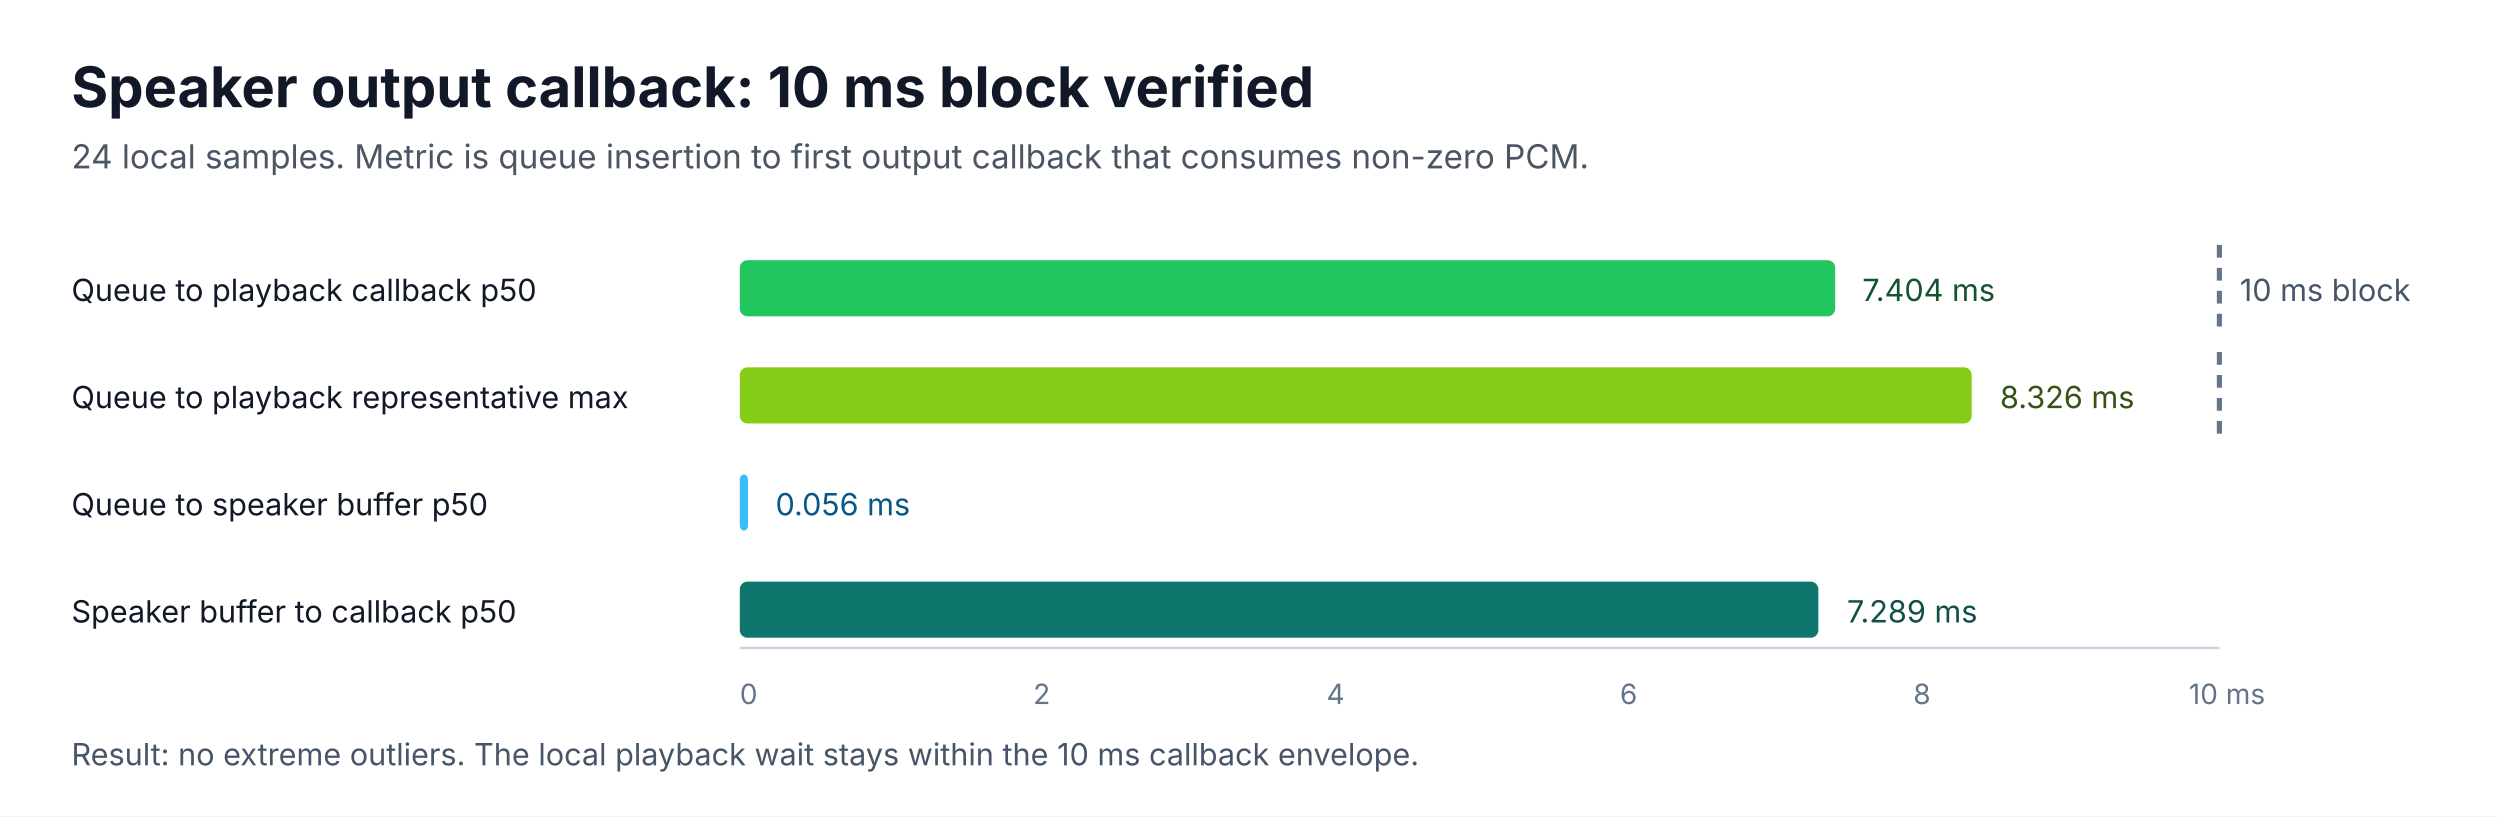
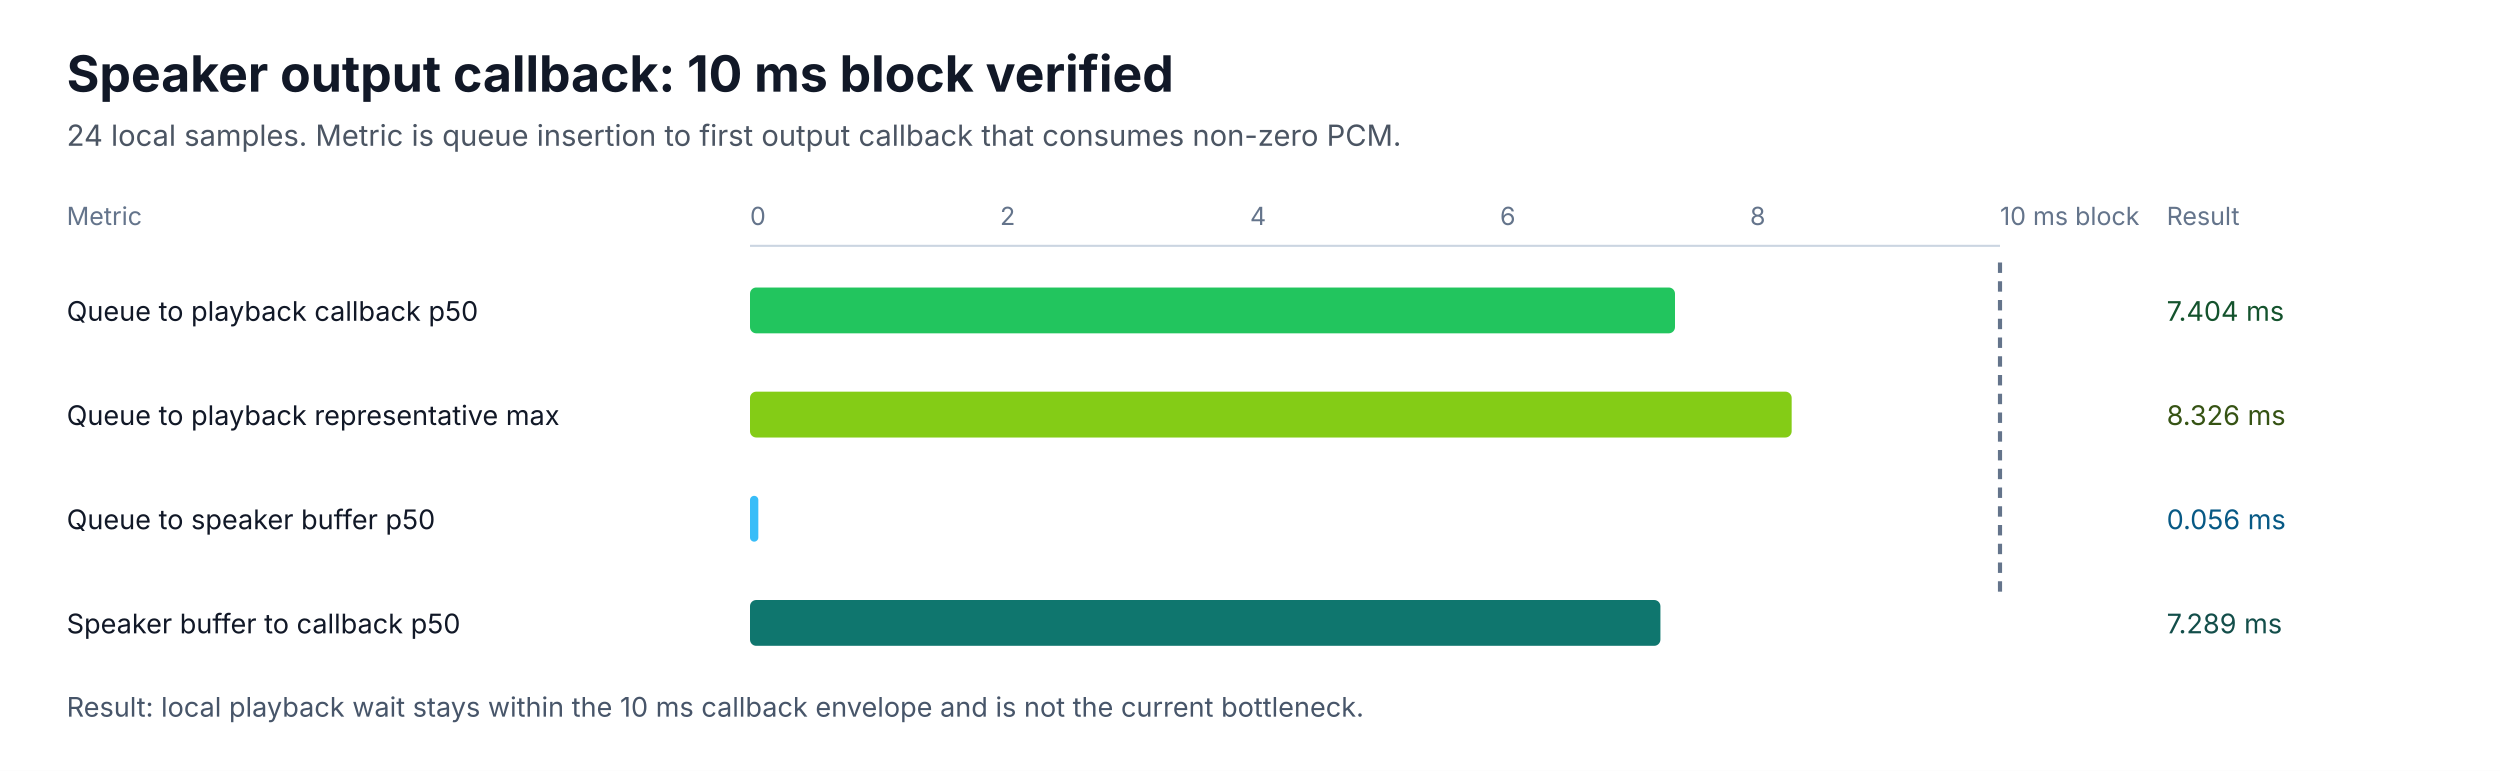
- <svg xmlns="http://www.w3.org/2000/svg" width="980" height="320" role="img" aria-labelledby="title desc">
-   <rect width="980" height="320" fill="#ffffff" />
-   <text x="28" y="42" font-family="Inter, Arial, sans-serif" font-size="22" font-weight="700" fill="#111827">Speaker output callback: 10 ms block verified</text>
-   <text x="28" y="66" font-family="Inter, Arial, sans-serif" font-size="13" fill="#4b5563">24 local samples. Metric is queue insertion to first output callback that consumes non-zero PCM.</text>
-   <line x1="290" y1="254" x2="870" y2="254" stroke="#cbd5e1" />
-   <text x="290" y="276" font-family="Inter, Arial, sans-serif" font-size="11" fill="#64748b">0</text>
-   <text x="405" y="276" font-family="Inter, Arial, sans-serif" font-size="11" fill="#64748b">2</text>
-   <text x="520" y="276" font-family="Inter, Arial, sans-serif" font-size="11" fill="#64748b">4</text>
-   <text x="635" y="276" font-family="Inter, Arial, sans-serif" font-size="11" fill="#64748b">6</text>
-   <text x="750" y="276" font-family="Inter, Arial, sans-serif" font-size="11" fill="#64748b">8</text>
-   <text x="858" y="276" font-family="Inter, Arial, sans-serif" font-size="11" fill="#64748b">10 ms</text>
+ <svg xmlns="http://www.w3.org/2000/svg" width="1200" height="370" viewBox="0 0 1200 370" role="img" aria-labelledby="title desc">
+   <rect width="1200" height="370" fill="#ffffff" />
+   <text x="32" y="44" font-family="Inter, Arial, sans-serif" font-size="24" font-weight="700" fill="#111827">Speaker output callback: 10 ms block verified</text>
+   <text x="32" y="70" font-family="Inter, Arial, sans-serif" font-size="14" fill="#4b5563">24 local samples. Metric is queue insertion to first output callback that consumes non-zero PCM.</text>
  <g font-family="Inter, Arial, sans-serif" font-size="12">
-     <text x="28" y="118" fill="#111827">Queue to playback callback p50</text>
-     <rect x="290" y="102" width="429.4" height="22" rx="3" fill="#22c55e" />
-     <line x1="870" y1="96" x2="870" y2="132" stroke="#64748b" stroke-width="2" stroke-dasharray="5 4" />
-     <text x="730" y="118" fill="#14532d">7.404 ms</text>
-     <text x="878" y="118" fill="#475569">10 ms block</text>
-     <text x="28" y="160" fill="#111827">Queue to playback representative max</text>
-     <rect x="290" y="144" width="482.9" height="22" rx="3" fill="#84cc16" />
-     <line x1="870" y1="138" x2="870" y2="174" stroke="#64748b" stroke-width="2" stroke-dasharray="5 4" />
-     <text x="784" y="160" fill="#365314">8.326 ms</text>
-     <text x="28" y="202" fill="#111827">Queue to speaker buffer p50</text>
-     <rect x="290" y="186" width="3.2" height="22" rx="2" fill="#38bdf8" />
-     <text x="304" y="202" fill="#075985">0.056 ms</text>
-     <text x="28" y="244" fill="#111827">Speaker buffer to callback p50</text>
-     <rect x="290" y="228" width="422.8" height="22" rx="3" fill="#0f766e" />
-     <text x="724" y="244" fill="#134e4a">7.289 ms</text>
+     <text x="32" y="108" fill="#64748b">Metric</text>
+     <text x="360" y="108" fill="#64748b">0</text>
+     <text x="480" y="108" fill="#64748b">2</text>
+     <text x="600" y="108" fill="#64748b">4</text>
+     <text x="720" y="108" fill="#64748b">6</text>
+     <text x="840" y="108" fill="#64748b">8</text>
+     <text x="960" y="108" fill="#64748b">10 ms block</text>
+     <text x="1040" y="108" fill="#64748b">Result</text>
+     <line x1="360" y1="118" x2="960" y2="118" stroke="#cbd5e1" />
+     <line x1="960" y1="126" x2="960" y2="286" stroke="#64748b" stroke-width="2" stroke-dasharray="5 4" />
  </g>
-   <text x="28" y="300" font-family="Inter, Arial, sans-serif" font-size="12" fill="#475569">Result: no extreme outliers. The local playback wait stays within the 10 ms callback envelope.</text>
+   <g font-family="Inter, Arial, sans-serif" font-size="13">
+     <text x="32" y="154" fill="#111827">Queue to playback callback p50</text>
+     <rect x="360" y="138" width="444" height="22" rx="3" fill="#22c55e" />
+     <text x="1040" y="154" fill="#14532d">7.404 ms</text>
+     <text x="32" y="204" fill="#111827">Queue to playback representative max</text>
+     <rect x="360" y="188" width="500" height="22" rx="3" fill="#84cc16" />
+     <text x="1040" y="204" fill="#365314">8.326 ms</text>
+     <text x="32" y="254" fill="#111827">Queue to speaker buffer p50</text>
+     <rect x="360" y="238" width="4" height="22" rx="2" fill="#38bdf8" />
+     <text x="1040" y="254" fill="#075985">0.056 ms</text>
+     <text x="32" y="304" fill="#111827">Speaker buffer to callback p50</text>
+     <rect x="360" y="288" width="437" height="22" rx="3" fill="#0f766e" />
+     <text x="1040" y="304" fill="#134e4a">7.289 ms</text>
+   </g>
+   <text x="32" y="344" font-family="Inter, Arial, sans-serif" font-size="13" fill="#475569">Result: local playback wait stays within the 10 ms callback envelope and is not the current bottleneck.</text>
</svg>
